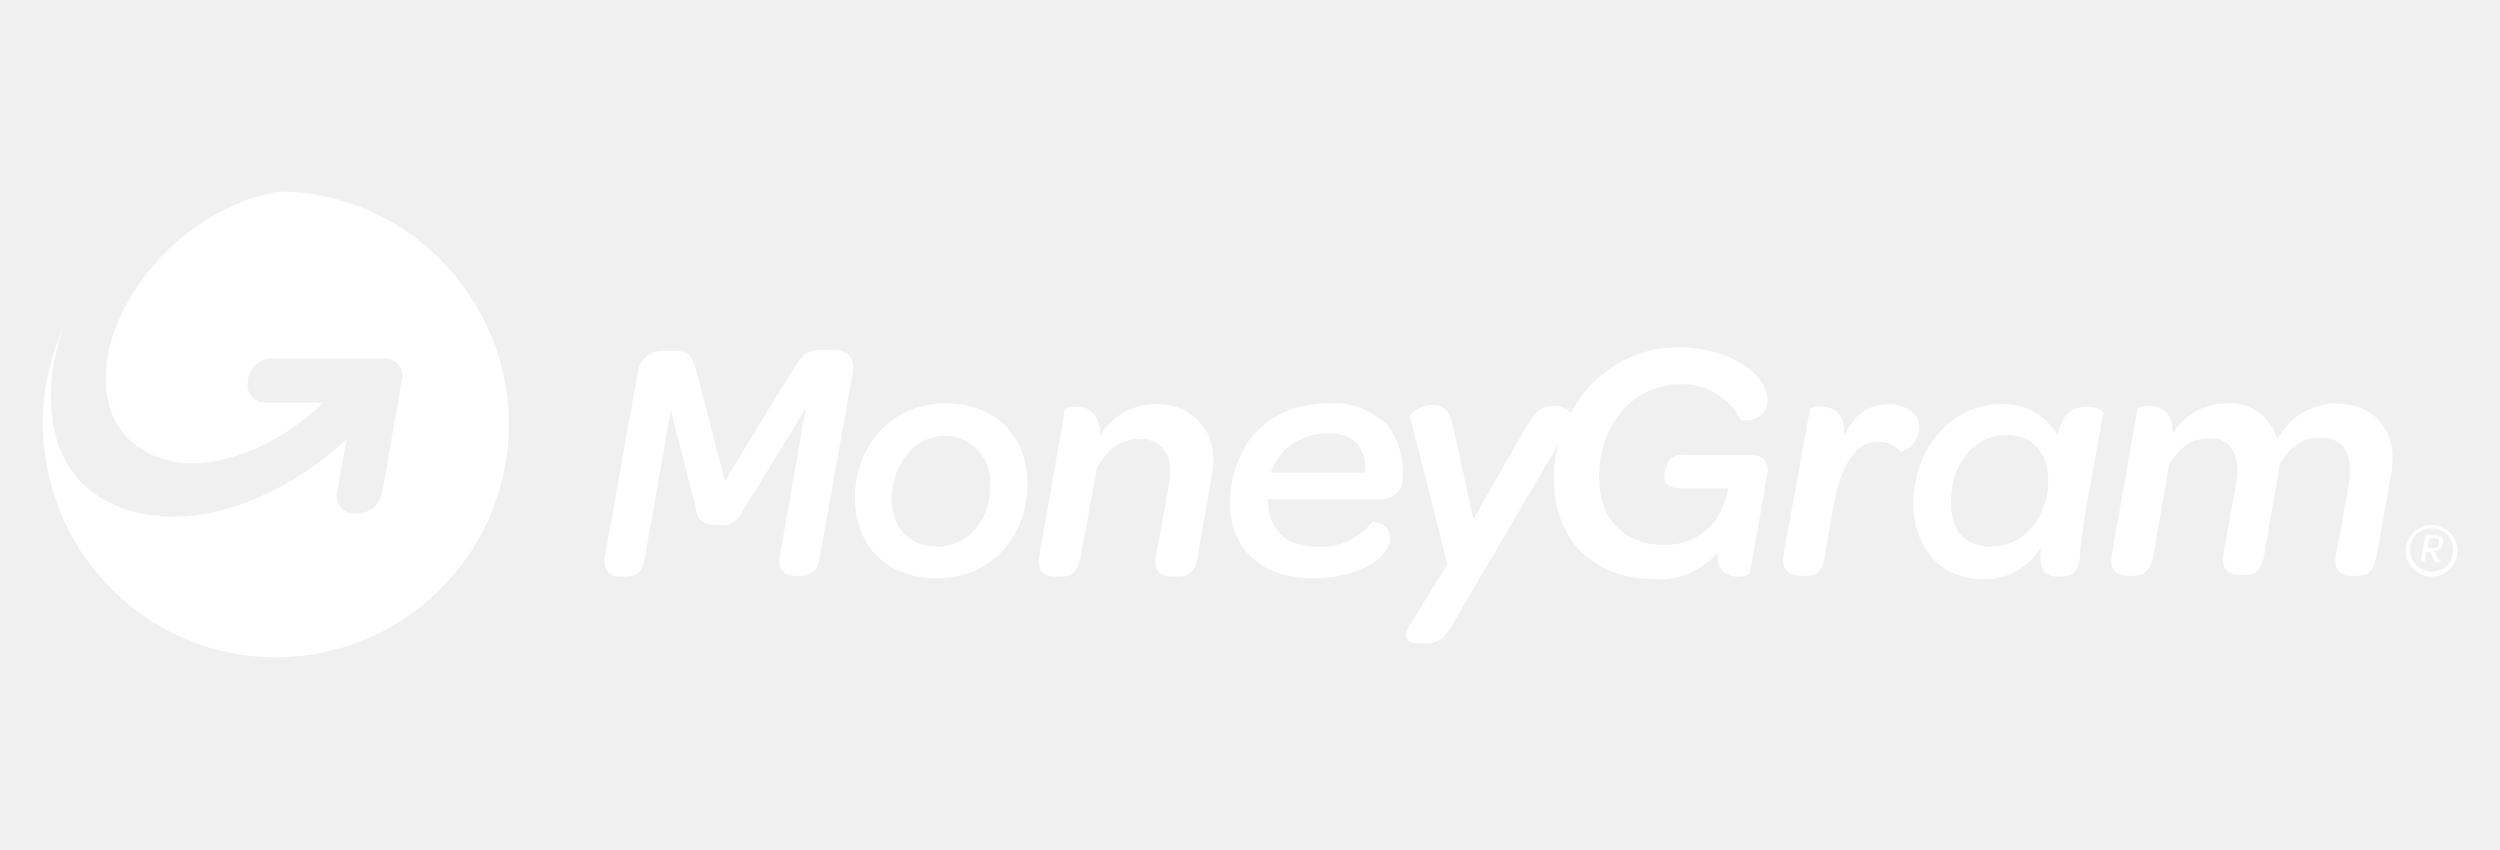
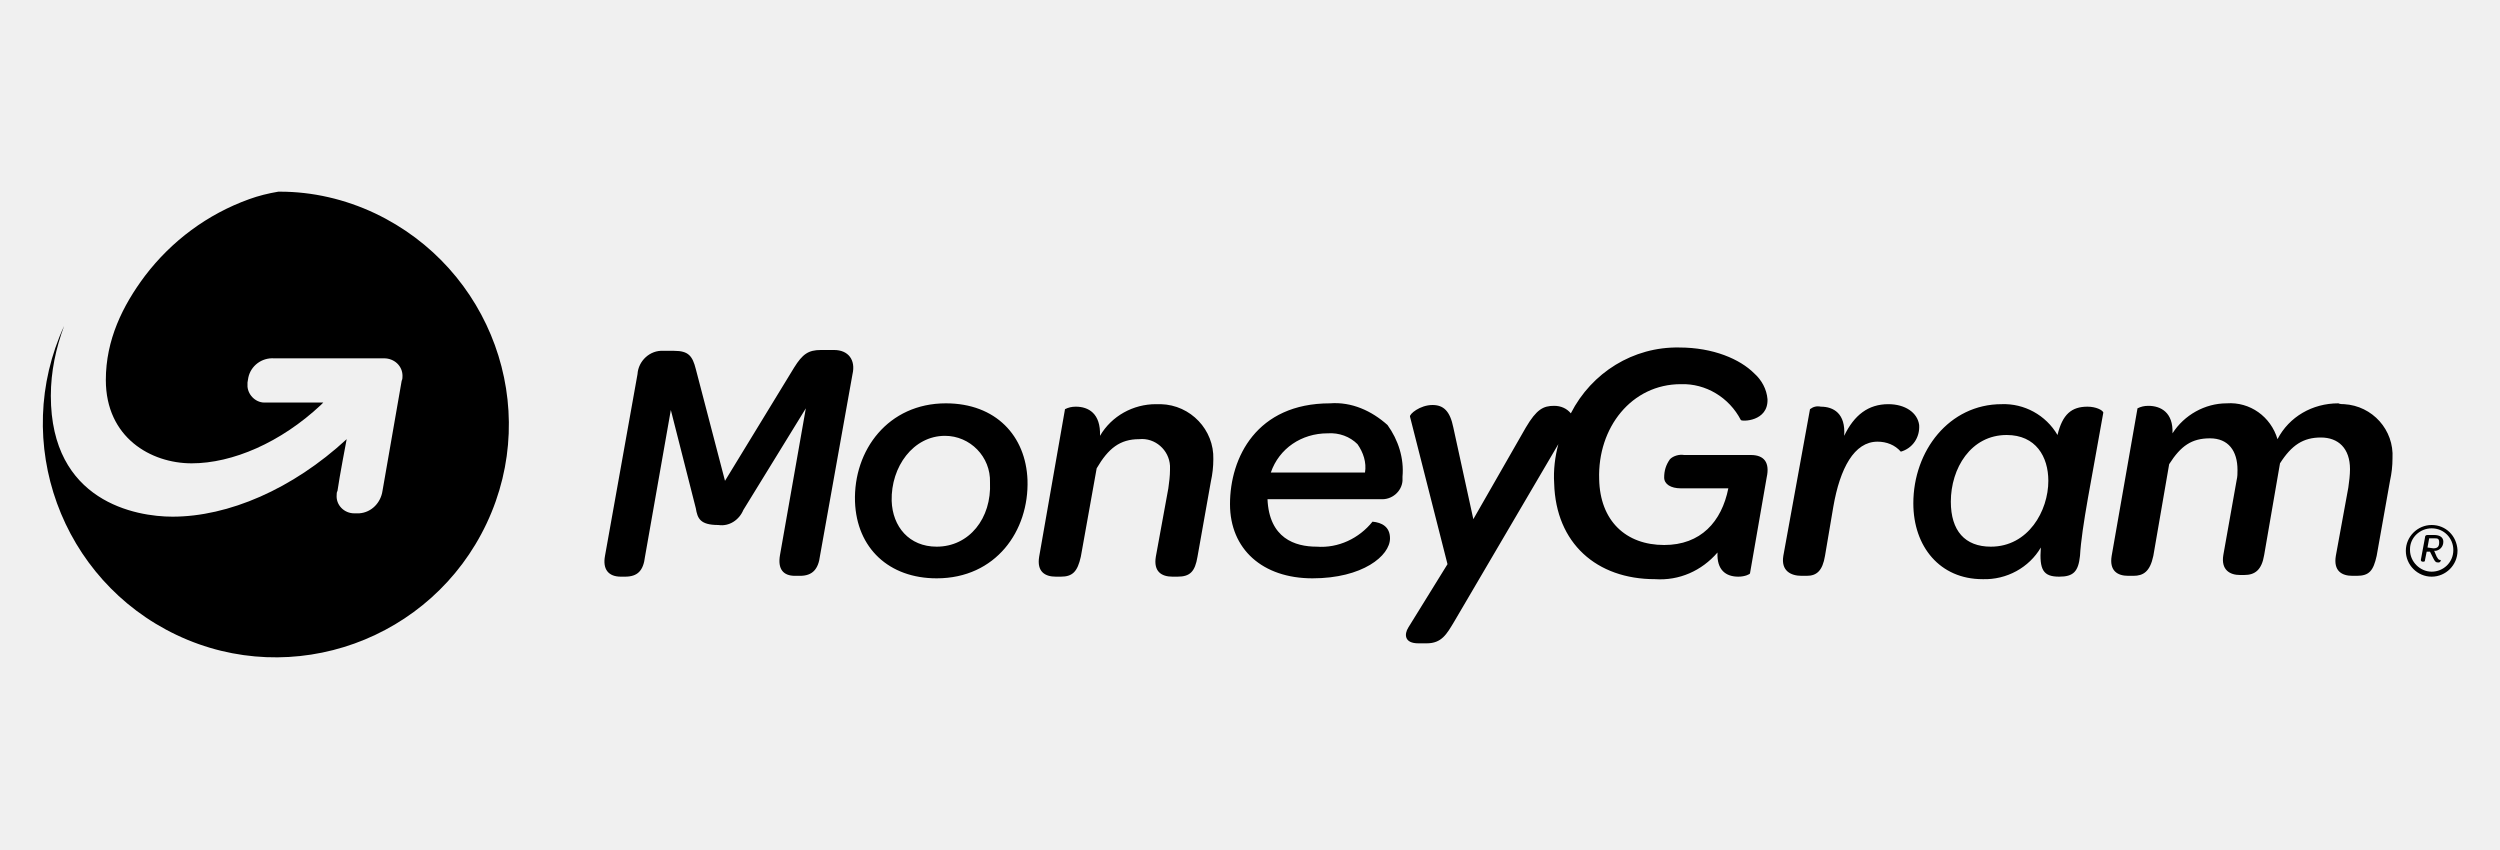
- <svg xmlns="http://www.w3.org/2000/svg" version="1.1" id="Layer_1" x="0px" y="0px" viewBox="0 0 300 101.9" style="enable-background:new 0 0 300 101.9;" xml:space="preserve">
-   <style type="text/css">
- 	.st0{fill:#FFFFFF;}
- </style>
-   <path class="st0" d="M210.1,54.6h-8c-0.6-0.1-1.3,0.1-1.7,0.5c-0.5,0.7-0.7,1.4-0.7,2.2c0,0.8,0.8,1.3,2,1.3h5.7  c-0.8,4-3.3,6.8-7.7,6.8c-4.6,0-7.7-2.9-7.8-7.9c-0.2-6.2,3.9-11.4,9.8-11.4c3-0.1,5.8,1.6,7.2,4.3c0.1,0.2,3.3,0.2,3.2-2.5  c-0.1-1.2-0.7-2.3-1.6-3.1c-1.7-1.7-4.9-3.1-9-3.1c-5.5-0.1-10.5,3-13,7.9l0,0c-0.5-0.6-1.2-0.9-2-0.9c-1.3,0-2.1,0.4-3.4,2.6  l-6.3,11l-2.4-11c-0.4-2-1.2-2.7-2.5-2.7c-1.5,0-2.8,1.1-2.7,1.4l4.5,17.7l-4.7,7.6c-0.5,0.8-0.5,1.9,1.2,1.9h1  c1.8,0,2.4-1.1,3.3-2.6L187,53.3c-0.4,1.5-0.6,3.1-0.5,4.7c0.2,7.2,5.1,11.5,12.1,11.5c2.9,0.2,5.6-1,7.5-3.2  c-0.1,2.1,1,2.9,2.5,2.9c0.8,0,1.4-0.3,1.4-0.4l2-11.5C212.4,55.5,211.7,54.6,210.1,54.6 M163.8,56.7h-11.3c1-2.9,3.7-4.7,6.8-4.7  c1.4-0.1,2.7,0.4,3.6,1.3C163.6,54.3,164,55.5,163.8,56.7 M159.6,48.4c-8.8,0-12,6.5-12,12.1c0,5.4,3.9,8.9,9.9,8.9s9.3-2.7,9.3-4.8  c0-1.4-1-1.9-2.1-2c-1.6,2-4.1,3.2-6.7,3c-2.6,0-5.7-1-5.9-5.7h13.6c1.3,0.1,2.5-0.9,2.6-2.2c0-0.2,0-0.3,0-0.5  c0.2-2.2-0.5-4.4-1.8-6.2C164.6,49.3,162.2,48.2,159.6,48.4 M280.6,48.4c-3.1,0-5.9,1.6-7.3,4.3c-0.8-2.7-3.3-4.5-6.1-4.3  c-2.6,0-5.1,1.4-6.5,3.6c0.1-2.5-1.4-3.3-2.9-3.3c-0.5,0-0.9,0.1-1.3,0.3l-3.1,17.7c-0.3,1.8,0.7,2.4,2,2.4h0.6c1.2,0,2-0.5,2.4-2.4  l1.9-11c1.4-2.2,2.7-3.1,4.9-3.1s3.3,1.5,3.3,3.8c0,0.4,0,0.8-0.1,1.2l-1.6,9c-0.3,1.8,0.8,2.4,2,2.4h0.5c1.3,0,2.1-0.6,2.4-2.4  l1.9-11c1.4-2.2,2.8-3.1,4.9-3.1s3.5,1.3,3.5,3.8c0,0.7-0.1,1.5-0.2,2.2l-1.5,8.2c-0.3,1.8,0.7,2.4,2,2.4h0.5c1.5,0,2-0.6,2.4-2.4  l1.6-9c0.2-0.9,0.3-1.8,0.3-2.7c0.2-3.4-2.4-6.3-5.8-6.5C281.1,48.5,280.8,48.5,280.6,48.4 M234.1,60.2c0-4,2.4-8,6.7-8  c3.5,0,5,2.6,5,5.5c0,3.6-2.4,7.9-6.9,7.9C235.8,65.6,234.1,63.7,234.1,60.2 M250.5,48.8c-1.9,0-3,0.9-3.6,3.4  c-1.4-2.4-4-3.8-6.7-3.7c-6.3,0-10.6,5.6-10.6,11.9c0,5.2,3.2,9.1,8.3,9.1c2.9,0.1,5.6-1.4,7-3.8c-0.2,2.7,0.3,3.5,2.2,3.5  c1.7,0,2.3-0.6,2.5-2.5c0.2-3.5,1.4-9.2,2.8-17.2C252.3,49.2,251.5,48.8,250.5,48.8 M226.6,48.5c-2.4,0-4.1,1.3-5.3,3.8  c0.2-2.7-1.3-3.5-2.8-3.5c-0.5-0.1-0.9,0-1.3,0.3L214,66.7c-0.3,1.8,0.9,2.4,2.2,2.4h0.6c1.2,0,1.9-0.6,2.2-2.4l1-5.9  c0.8-4.6,2.5-7.8,5.3-7.8c1.1,0,2.1,0.4,2.8,1.2c1.4-0.4,2.3-1.7,2.2-3.2C230.1,49.5,228.6,48.5,226.6,48.5 M138.7,48.5  c-2.7,0-5.3,1.4-6.7,3.8c0.1-2.7-1.4-3.5-2.9-3.5c-0.5,0-0.9,0.1-1.3,0.3l-3.1,17.7c-0.3,1.8,0.7,2.4,2,2.4h0.6c1.4,0,2-0.6,2.4-2.4  l1.9-10.6c1.4-2.4,2.8-3.5,5.1-3.5c1.9-0.2,3.6,1.3,3.7,3.2c0,0.2,0,0.3,0,0.5c0,0.7-0.1,1.5-0.2,2.2l-1.5,8.2  c-0.3,1.8,0.7,2.4,2,2.4h0.6c1.5,0,2.1-0.6,2.4-2.4l1.6-9c0.2-0.9,0.3-1.8,0.3-2.7c0.1-3.5-2.7-6.5-6.3-6.6c-0.2,0-0.4,0-0.6,0   M112.4,65.6c-3.3,0-5.3-2.4-5.4-5.5c-0.1-4.1,2.6-7.8,6.4-7.8c3,0,5.5,2.5,5.4,5.6c0,0,0,0,0,0C119,62.2,116.3,65.6,112.4,65.6   M113.5,48.4c-6.9,0-11.1,5.6-10.9,11.8c0.2,5.6,4.1,9.2,9.8,9.2c7.1,0,11.1-5.7,10.9-11.8C123.1,52.3,119.5,48.4,113.5,48.4   M100.1,42h-1.6c-1.5,0-2.2,0.5-3.2,2.1L87,57.7l-3.5-13.4c-0.4-1.6-0.9-2.2-2.6-2.2h-1.3c-1.6-0.1-3,1.2-3.1,2.8l-3.9,21.8  c-0.3,1.6,0.4,2.5,1.9,2.5H75c1.5,0,2.2-0.7,2.4-2.4l3.1-17.6l3,11.8c0.2,1.2,0.5,2,2.7,2c1.3,0.2,2.5-0.6,3-1.8L96.7,49l-3.1,17.6  c-0.3,1.7,0.4,2.5,1.8,2.5h0.6c1.5,0,2.2-0.8,2.4-2.4l3.9-21.8C102.7,43.2,101.8,42,100.1,42" />
-   <path class="st0" d="M292,65.8c0.5,0,0.7-0.2,0.7-0.7s-0.2-0.5-0.6-0.5h-0.6l-0.2,1.1L292,65.8z M292.4,66.8  c0.2,0.3,0.2,0.4,0.5,0.4c0,0,0,0.3-0.3,0.3s-0.4-0.1-0.6-0.5l-0.4-0.8h-0.4l-0.2,1c0,0.2-0.1,0.2-0.2,0.2h-0.1  c-0.1,0-0.2-0.1-0.2-0.2l0.5-2.7c0-0.2,0.1-0.3,0.3-0.3c0,0,0,0,0,0h0.8c0.7,0,1.1,0.3,1.1,0.8c0,0.6-0.4,1-0.9,1.1  c-0.1,0-0.1,0-0.2,0L292.4,66.8z" />
-   <path class="st0" d="M291.8,63c-1.7,0-3.1,1.4-3.1,3.1c0,1.7,1.4,3.1,3.1,3.1c1.7,0,3.1-1.4,3.1-3.1c0,0,0,0,0-0.1  C294.8,64.3,293.5,63,291.8,63 M291.8,63.4c1.5,0,2.6,1.2,2.6,2.6c0,1.5-1.2,2.6-2.6,2.6s-2.6-1.2-2.6-2.6c0,0,0,0,0-0.1  C289.2,64.5,290.4,63.4,291.8,63.4L291.8,63.4" />
-   <path class="st0" d="M33.4,23c-1.2,0.2-2.4,0.5-3.5,0.9c-5,1.8-9.3,5-12.5,9.2c-2.7,3.6-4.7,7.7-4.7,12.5c0,6.9,5.4,10,10.3,10  s10.7-2.5,15.5-7l0.3-0.3h-6.9c-1.1,0.1-2.1-0.8-2.2-1.9c0-0.2,0-0.3,0-0.5c0-0.1,0.1-0.5,0.1-0.6c0.3-1.4,1.6-2.4,3.1-2.3h13.2  c1.2,0,2.2,0.9,2.2,2.1c0,0.2,0,0.4-0.1,0.6l-2.3,13.2c-0.2,1.4-1.3,2.6-2.8,2.7h-0.6c-1.2,0-2.2-1-2.1-2.2c0-0.2,0-0.3,0.1-0.5  c0.2-1.5,1.1-6.2,1.1-6.2c-6.5,6-14.2,9.3-20.9,9.3c-4.4,0-14.6-1.8-14.6-14.5c0-2.9,0.6-5.7,1.6-8.4C1.3,53,7.3,69.6,21.2,76.2  s30.6,0.6,37.2-13.4S58.9,32.2,45,25.6c-3.6-1.7-7.5-2.6-11.4-2.6H33.4" />
+ <svg xmlns="http://www.w3.org/2000/svg" version="1.1" x="0px" y="0px" viewBox="0 0 300 101.9" style="enable-background:new 0 0 300 101.9;" xml:space="preserve">
+   <path d="M210.1,54.6h-8c-0.6-0.1-1.3,0.1-1.7,0.5c-0.5,0.7-0.7,1.4-0.7,2.2c0,0.8,0.8,1.3,2,1.3h5.7  c-0.8,4-3.3,6.8-7.7,6.8c-4.6,0-7.7-2.9-7.8-7.9c-0.2-6.2,3.9-11.4,9.8-11.4c3-0.1,5.8,1.6,7.2,4.3c0.1,0.2,3.3,0.2,3.2-2.5  c-0.1-1.2-0.7-2.3-1.6-3.1c-1.7-1.7-4.9-3.1-9-3.1c-5.5-0.1-10.5,3-13,7.9l0,0c-0.5-0.6-1.2-0.9-2-0.9c-1.3,0-2.1,0.4-3.4,2.6  l-6.3,11l-2.4-11c-0.4-2-1.2-2.7-2.5-2.7c-1.5,0-2.8,1.1-2.7,1.4l4.5,17.7l-4.7,7.6c-0.5,0.8-0.5,1.9,1.2,1.9h1  c1.8,0,2.4-1.1,3.3-2.6L187,53.3c-0.4,1.5-0.6,3.1-0.5,4.7c0.2,7.2,5.1,11.5,12.1,11.5c2.9,0.2,5.6-1,7.5-3.2  c-0.1,2.1,1,2.9,2.5,2.9c0.8,0,1.4-0.3,1.4-0.4l2-11.5C212.4,55.5,211.7,54.6,210.1,54.6 M163.8,56.7h-11.3c1-2.9,3.7-4.7,6.8-4.7  c1.4-0.1,2.7,0.4,3.6,1.3C163.6,54.3,164,55.5,163.8,56.7 M159.6,48.4c-8.8,0-12,6.5-12,12.1c0,5.4,3.9,8.9,9.9,8.9s9.3-2.7,9.3-4.8  c0-1.4-1-1.9-2.1-2c-1.6,2-4.1,3.2-6.7,3c-2.6,0-5.7-1-5.9-5.7h13.6c1.3,0.1,2.5-0.9,2.6-2.2c0-0.2,0-0.3,0-0.5  c0.2-2.2-0.5-4.4-1.8-6.2C164.6,49.3,162.2,48.2,159.6,48.4 M280.6,48.4c-3.1,0-5.9,1.6-7.3,4.3c-0.8-2.7-3.3-4.5-6.1-4.3  c-2.6,0-5.1,1.4-6.5,3.6c0.1-2.5-1.4-3.3-2.9-3.3c-0.5,0-0.9,0.1-1.3,0.3l-3.1,17.7c-0.3,1.8,0.7,2.4,2,2.4h0.6c1.2,0,2-0.5,2.4-2.4  l1.9-11c1.4-2.2,2.7-3.1,4.9-3.1s3.3,1.5,3.3,3.8c0,0.4,0,0.8-0.1,1.2l-1.6,9c-0.3,1.8,0.8,2.4,2,2.4h0.5c1.3,0,2.1-0.6,2.4-2.4  l1.9-11c1.4-2.2,2.8-3.1,4.9-3.1s3.5,1.3,3.5,3.8c0,0.7-0.1,1.5-0.2,2.2l-1.5,8.2c-0.3,1.8,0.7,2.4,2,2.4h0.5c1.5,0,2-0.6,2.4-2.4  l1.6-9c0.2-0.9,0.3-1.8,0.3-2.7c0.2-3.4-2.4-6.3-5.8-6.5C281.1,48.5,280.8,48.5,280.6,48.4 M234.1,60.2c0-4,2.4-8,6.7-8  c3.5,0,5,2.6,5,5.5c0,3.6-2.4,7.9-6.9,7.9C235.8,65.6,234.1,63.7,234.1,60.2 M250.5,48.8c-1.9,0-3,0.9-3.6,3.4  c-1.4-2.4-4-3.8-6.7-3.7c-6.3,0-10.6,5.6-10.6,11.9c0,5.2,3.2,9.1,8.3,9.1c2.9,0.1,5.6-1.4,7-3.8c-0.2,2.7,0.3,3.5,2.2,3.5  c1.7,0,2.3-0.6,2.5-2.5c0.2-3.5,1.4-9.2,2.8-17.2C252.3,49.2,251.5,48.8,250.5,48.8 M226.6,48.5c-2.4,0-4.1,1.3-5.3,3.8  c0.2-2.7-1.3-3.5-2.8-3.5c-0.5-0.1-0.9,0-1.3,0.3L214,66.7c-0.3,1.8,0.9,2.4,2.2,2.4h0.6c1.2,0,1.9-0.6,2.2-2.4l1-5.9  c0.8-4.6,2.5-7.8,5.3-7.8c1.1,0,2.1,0.4,2.8,1.2c1.4-0.4,2.3-1.7,2.2-3.2C230.1,49.5,228.6,48.5,226.6,48.5 M138.7,48.5  c-2.7,0-5.3,1.4-6.7,3.8c0.1-2.7-1.4-3.5-2.9-3.5c-0.5,0-0.9,0.1-1.3,0.3l-3.1,17.7c-0.3,1.8,0.7,2.4,2,2.4h0.6c1.4,0,2-0.6,2.4-2.4  l1.9-10.6c1.4-2.4,2.8-3.5,5.1-3.5c1.9-0.2,3.6,1.3,3.7,3.2c0,0.2,0,0.3,0,0.5c0,0.7-0.1,1.5-0.2,2.2l-1.5,8.2  c-0.3,1.8,0.7,2.4,2,2.4h0.6c1.5,0,2.1-0.6,2.4-2.4l1.6-9c0.2-0.9,0.3-1.8,0.3-2.7c0.1-3.5-2.7-6.5-6.3-6.6c-0.2,0-0.4,0-0.6,0   M112.4,65.6c-3.3,0-5.3-2.4-5.4-5.5c-0.1-4.1,2.6-7.8,6.4-7.8c3,0,5.5,2.5,5.4,5.6c0,0,0,0,0,0C119,62.2,116.3,65.6,112.4,65.6   M113.5,48.4c-6.9,0-11.1,5.6-10.9,11.8c0.2,5.6,4.1,9.2,9.8,9.2c7.1,0,11.1-5.7,10.9-11.8C123.1,52.3,119.5,48.4,113.5,48.4   M100.1,42h-1.6c-1.5,0-2.2,0.5-3.2,2.1L87,57.7l-3.5-13.4c-0.4-1.6-0.9-2.2-2.6-2.2h-1.3c-1.6-0.1-3,1.2-3.1,2.8l-3.9,21.8  c-0.3,1.6,0.4,2.5,1.9,2.5H75c1.5,0,2.2-0.7,2.4-2.4l3.1-17.6l3,11.8c0.2,1.2,0.5,2,2.7,2c1.3,0.2,2.5-0.6,3-1.8L96.7,49l-3.1,17.6  c-0.3,1.7,0.4,2.5,1.8,2.5h0.6c1.5,0,2.2-0.8,2.4-2.4l3.9-21.8C102.7,43.2,101.8,42,100.1,42" />
+   <path d="M292,65.8c0.5,0,0.7-0.2,0.7-0.7s-0.2-0.5-0.6-0.5h-0.6l-0.2,1.1L292,65.8z M292.4,66.8  c0.2,0.3,0.2,0.4,0.5,0.4c0,0,0,0.3-0.3,0.3s-0.4-0.1-0.6-0.5l-0.4-0.8h-0.4l-0.2,1c0,0.2-0.1,0.2-0.2,0.2h-0.1  c-0.1,0-0.2-0.1-0.2-0.2l0.5-2.7c0-0.2,0.1-0.3,0.3-0.3c0,0,0,0,0,0h0.8c0.7,0,1.1,0.3,1.1,0.8c0,0.6-0.4,1-0.9,1.1  c-0.1,0-0.1,0-0.2,0L292.4,66.8z" />
+   <path d="M291.8,63c-1.7,0-3.1,1.4-3.1,3.1c0,1.7,1.4,3.1,3.1,3.1c1.7,0,3.1-1.4,3.1-3.1c0,0,0,0,0-0.1  C294.8,64.3,293.5,63,291.8,63 M291.8,63.4c1.5,0,2.6,1.2,2.6,2.6c0,1.5-1.2,2.6-2.6,2.6s-2.6-1.2-2.6-2.6c0,0,0,0,0-0.1  C289.2,64.5,290.4,63.4,291.8,63.4L291.8,63.4" />
+   <path d="M33.4,23c-1.2,0.2-2.4,0.5-3.5,0.9c-5,1.8-9.3,5-12.5,9.2c-2.7,3.6-4.7,7.7-4.7,12.5c0,6.9,5.4,10,10.3,10  s10.7-2.5,15.5-7l0.3-0.3h-6.9c-1.1,0.1-2.1-0.8-2.2-1.9c0-0.2,0-0.3,0-0.5c0-0.1,0.1-0.5,0.1-0.6c0.3-1.4,1.6-2.4,3.1-2.3h13.2  c1.2,0,2.2,0.9,2.2,2.1c0,0.2,0,0.4-0.1,0.6l-2.3,13.2c-0.2,1.4-1.3,2.6-2.8,2.7h-0.6c-1.2,0-2.2-1-2.1-2.2c0-0.2,0-0.3,0.1-0.5  c0.2-1.5,1.1-6.2,1.1-6.2c-6.5,6-14.2,9.3-20.9,9.3c-4.4,0-14.6-1.8-14.6-14.5c0-2.9,0.6-5.7,1.6-8.4C1.3,53,7.3,69.6,21.2,76.2  s30.6,0.6,37.2-13.4S58.9,32.2,45,25.6c-3.6-1.7-7.5-2.6-11.4-2.6H33.4" />
</svg>
